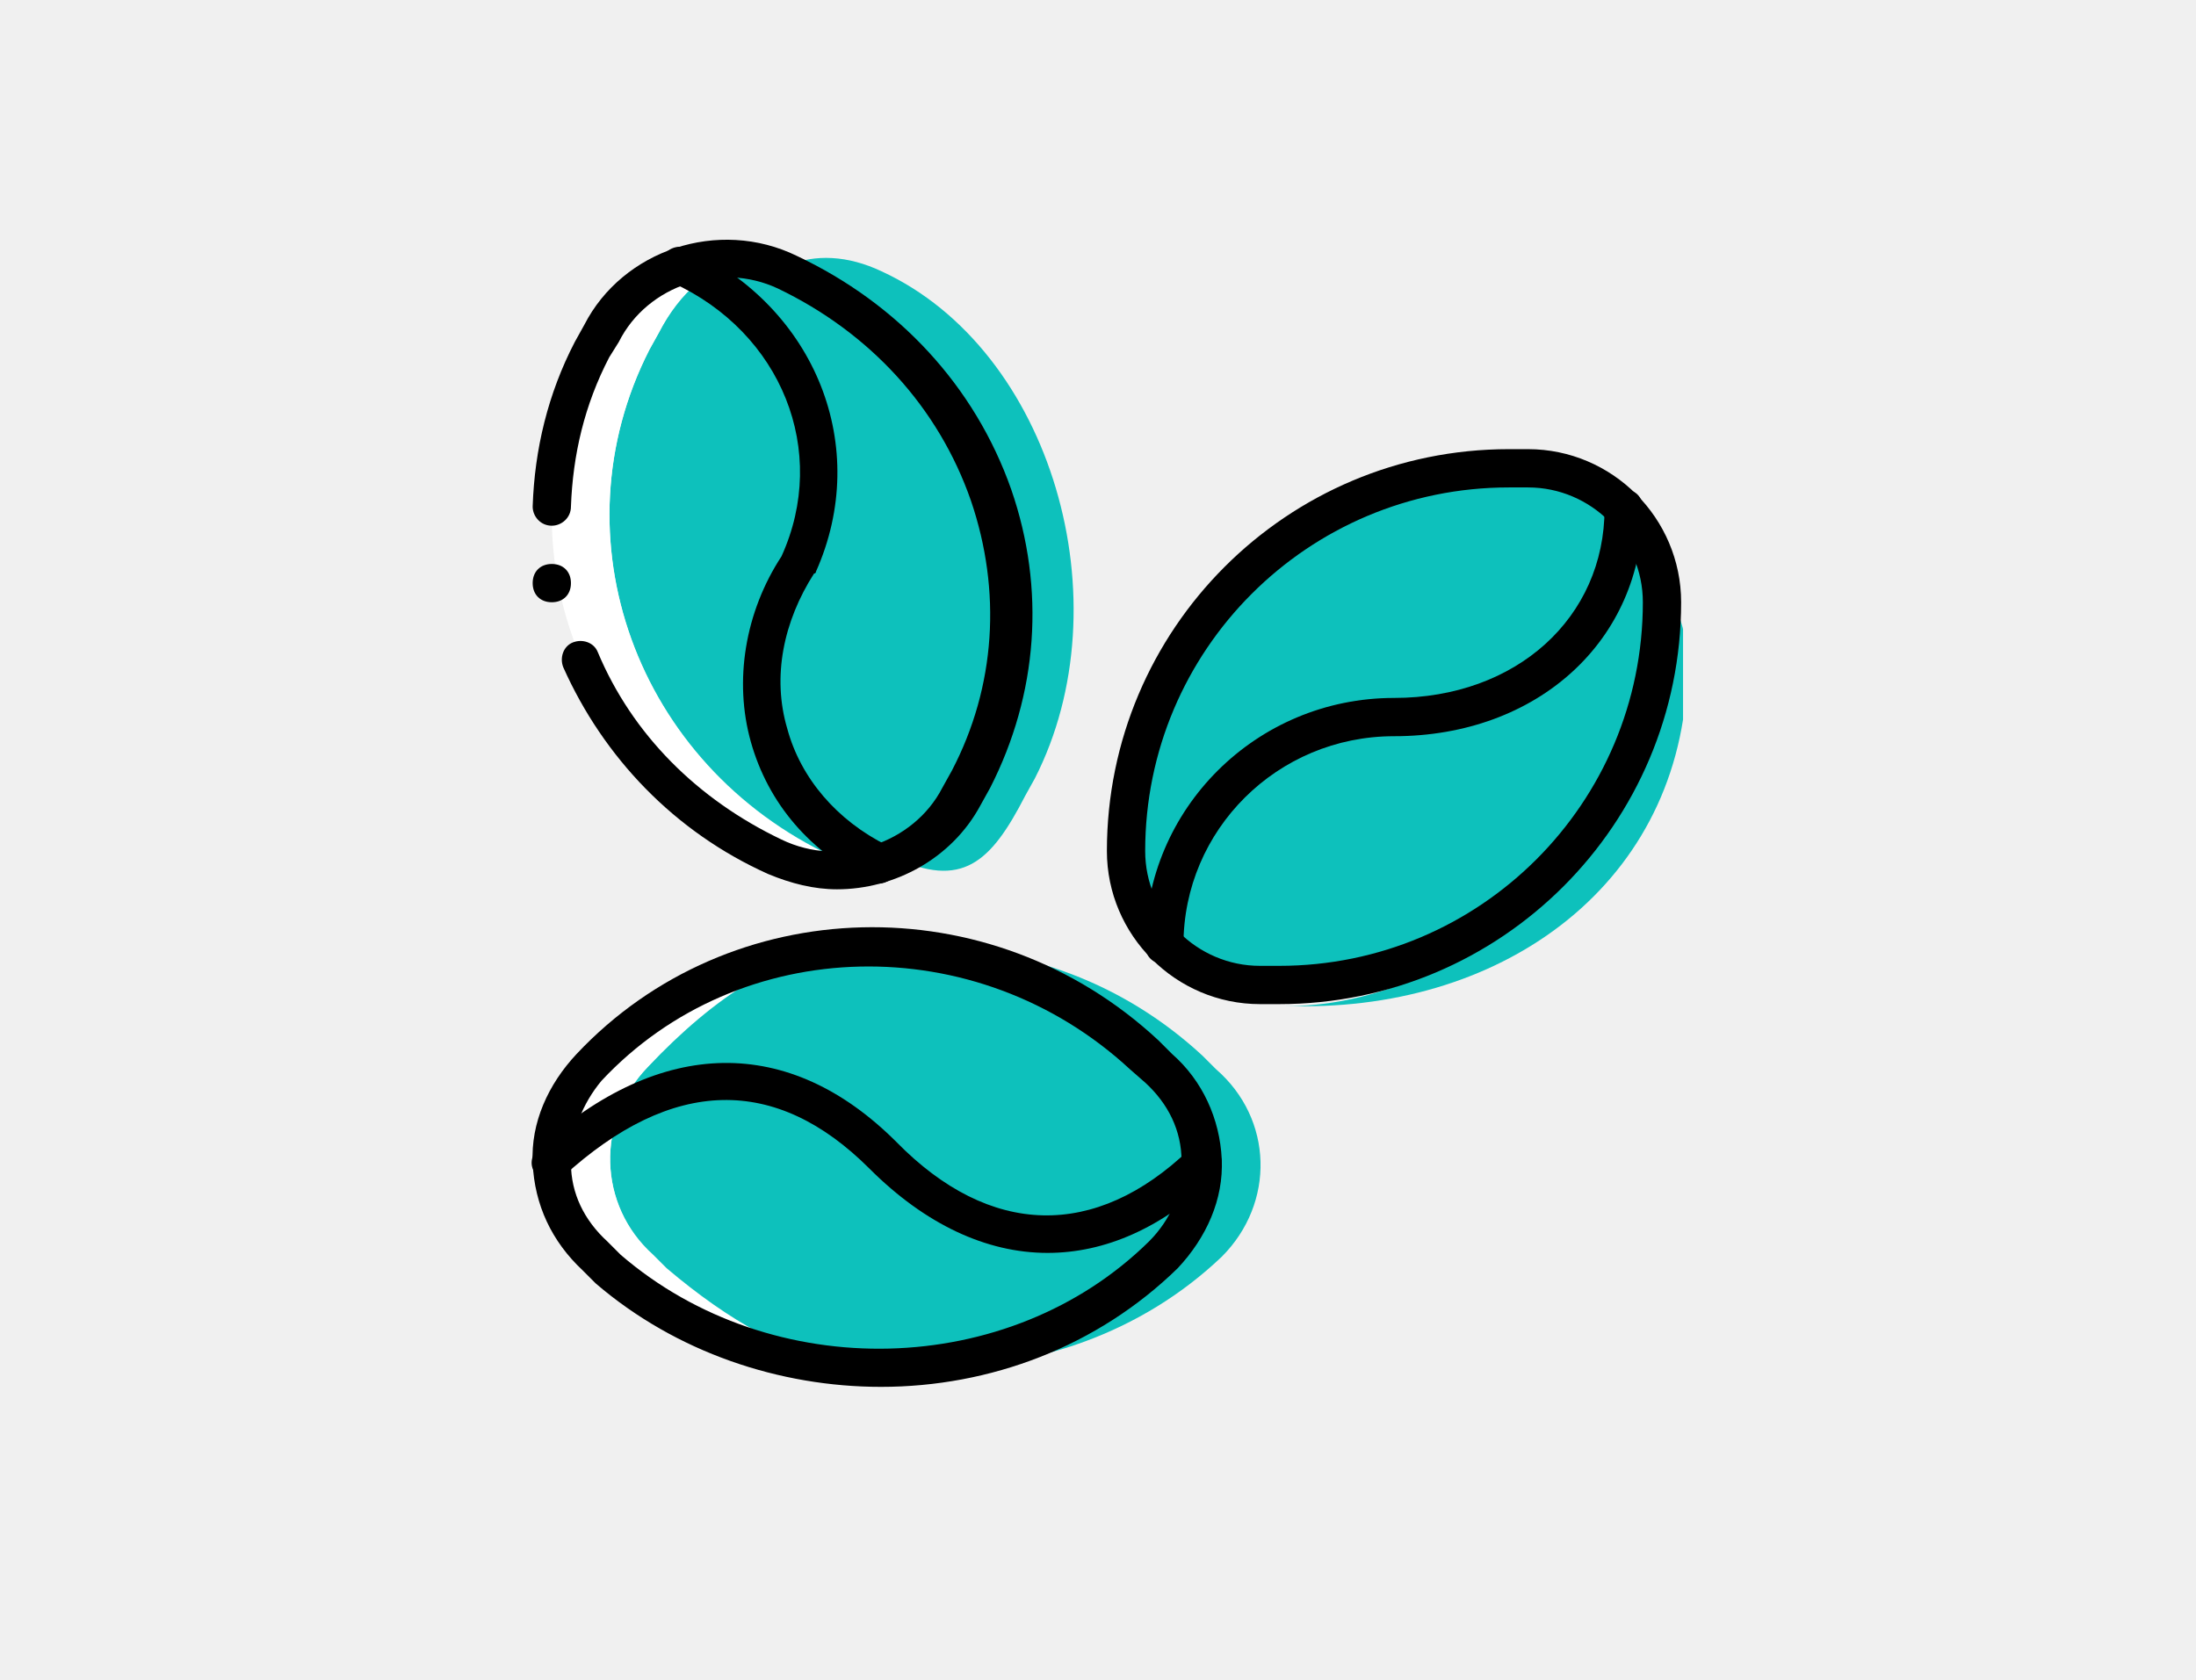
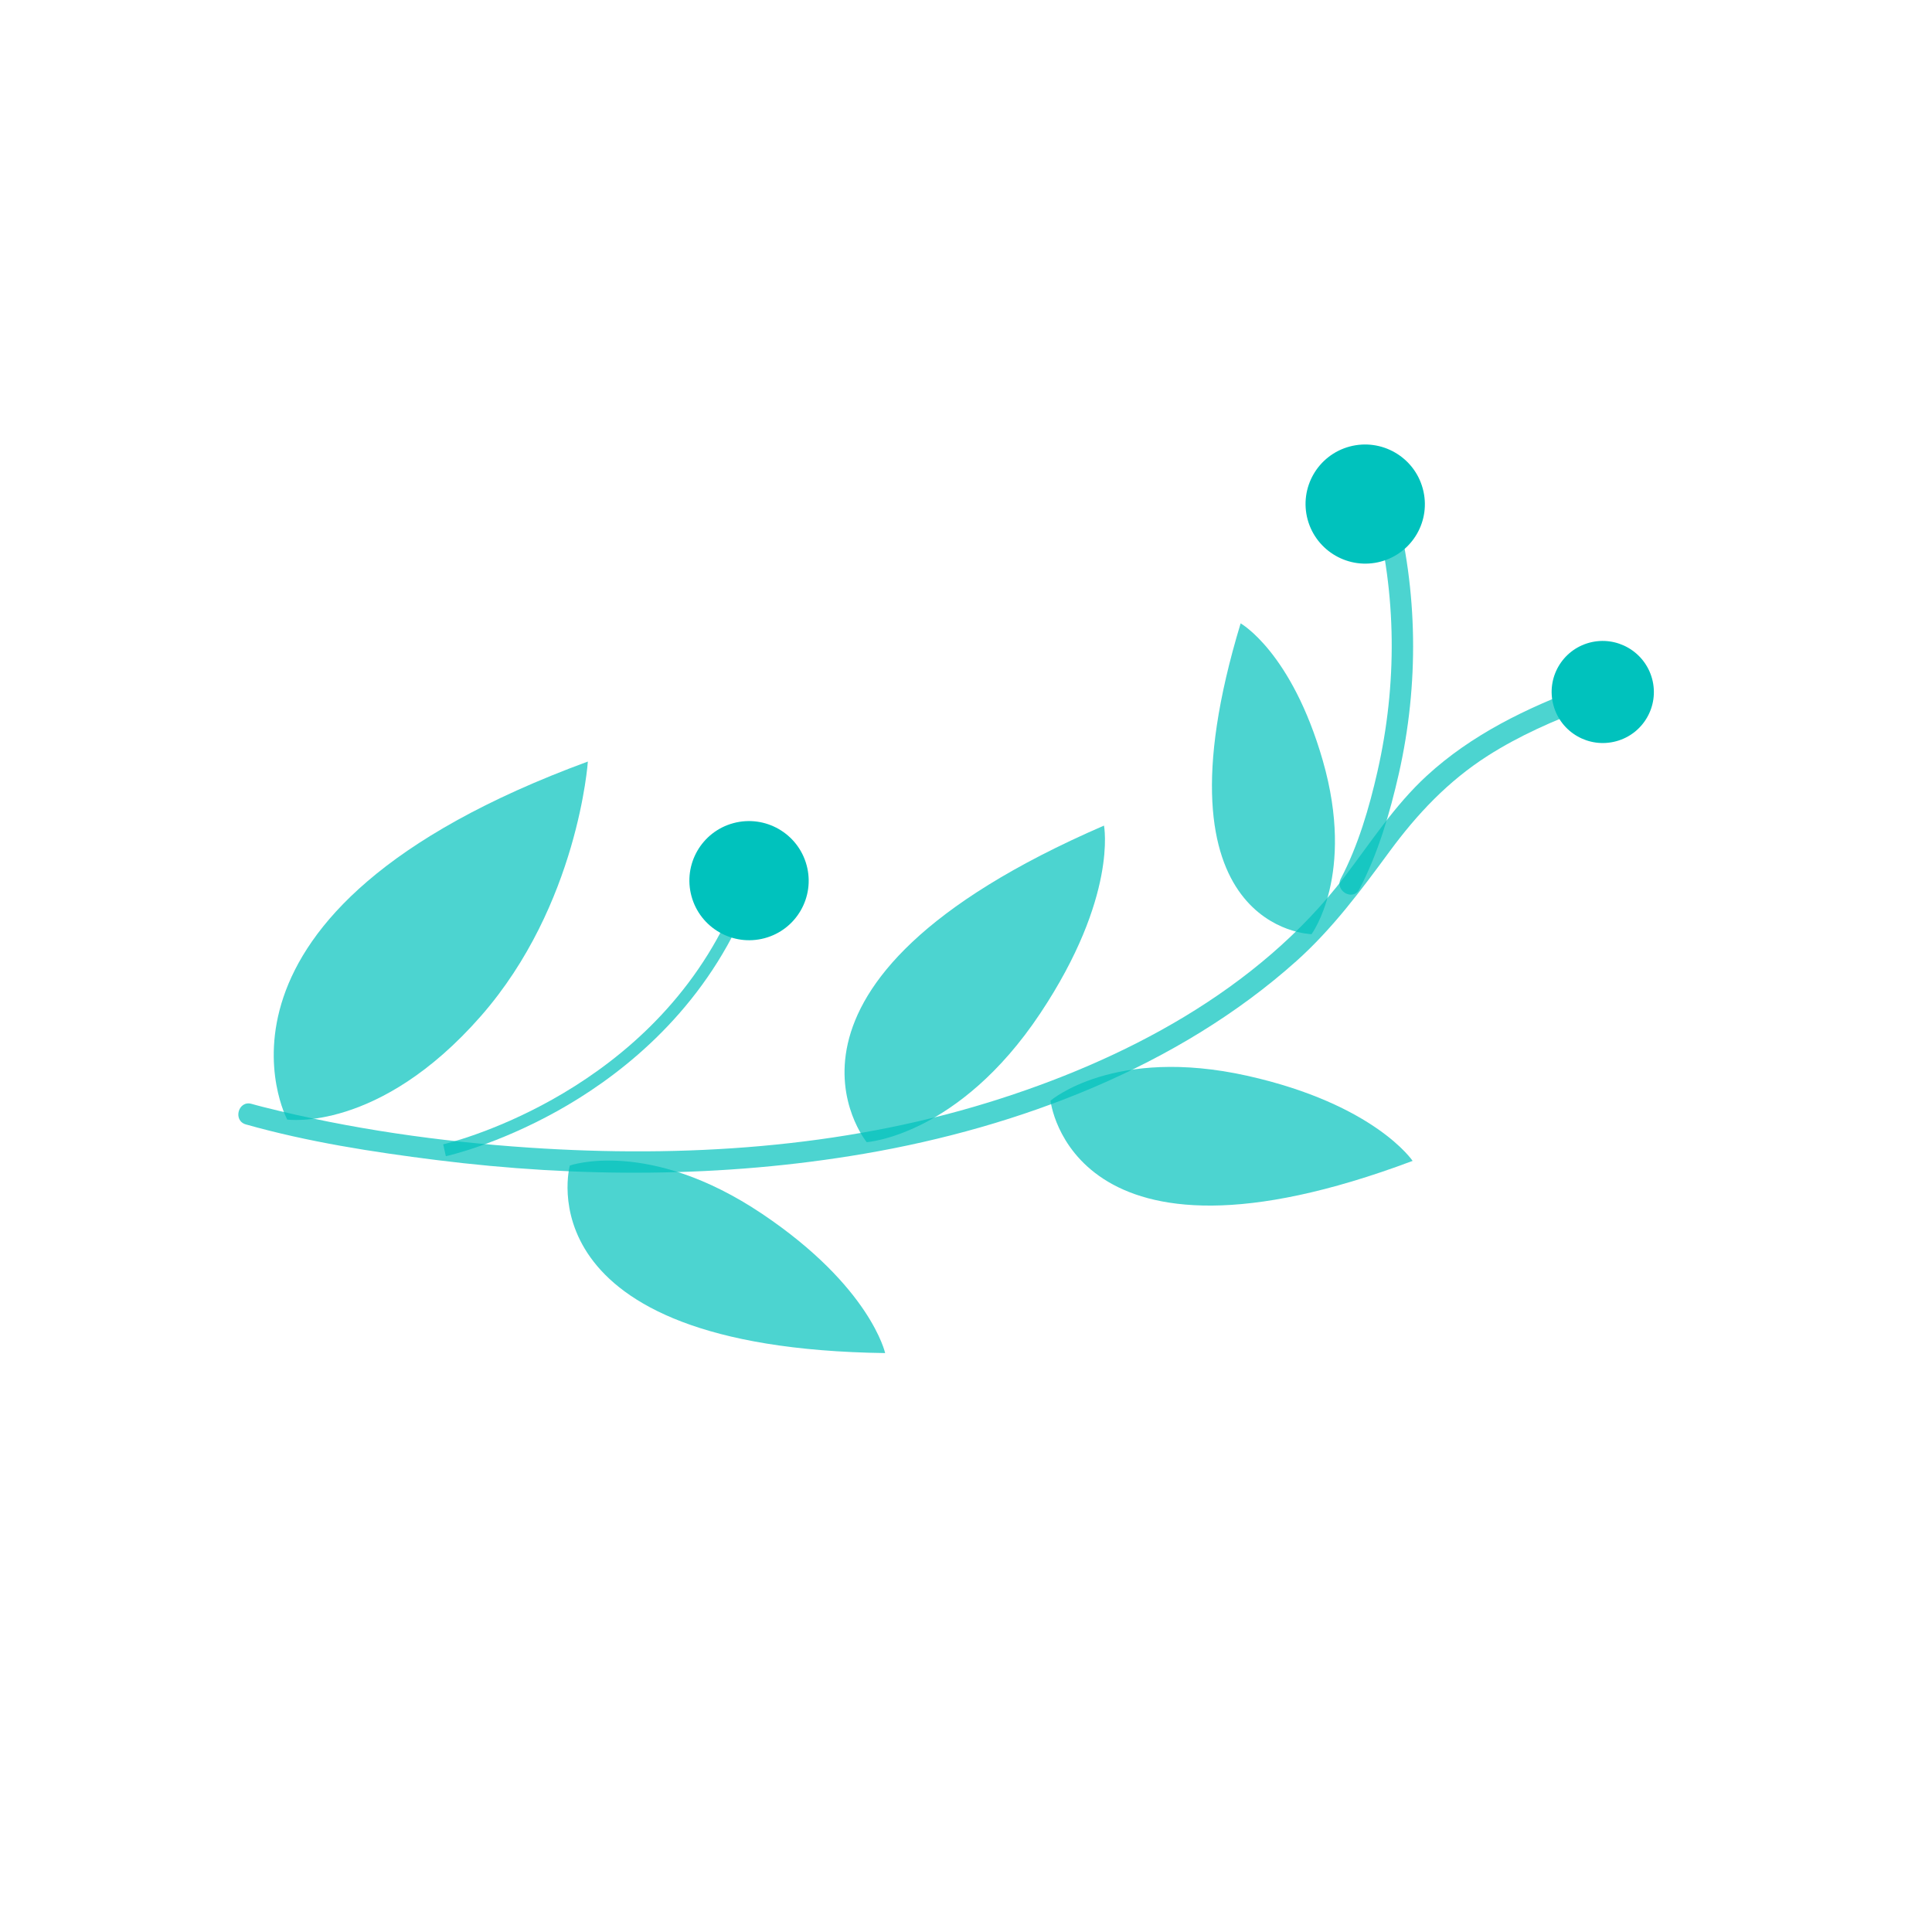
- <svg xmlns="http://www.w3.org/2000/svg" width="979" height="749" viewBox="0 0 979 749" fill="none">
-   <g clip-path="url(#clip0)">
-     <path d="M317.116 155.993L321.383 148.313C335.89 119.3 362.343 106.5 393.063 121.006C469.01 155.993 501.436 268.633 461.33 347.139L457.063 354.819C441.703 384.686 428.903 396.632 398.183 382.126C311.142 341.166 274.449 239.619 317.116 155.993Z" fill="#0DC1BC" />
-     <path d="M691.729 234.499H683.196C679.783 234.499 676.369 234.499 673.809 235.352C703.676 238.765 726.716 264.365 726.716 295.085C726.716 388.952 644.796 448.685 573.116 448.685H581.649C675.516 448.685 752.316 389.805 752.316 295.085C751.462 260.953 725.009 234.499 691.729 234.499Z" fill="#0DC1BC" />
-     <path d="M297.394 566.163L291.374 560.135C266.433 537.743 265.573 499.851 288.794 475.737C354.158 405.118 414.362 402.535 486.606 469.708L492.626 475.737C517.567 498.128 518.427 536.02 495.206 560.135C428.982 625.586 368.778 628.169 297.394 566.163Z" fill="#0DC1BC" />
-     <path d="M377.413 608.177C351.813 603.91 325.36 589.404 297.2 565.51L291.227 559.537C266.48 537.35 265.627 499.804 288.667 475.91C319.387 443.483 348.4 425.563 378.267 422.15C335.6 424.71 294.64 442.63 263.067 475.91C240.027 499.803 240.88 536.497 265.627 559.537L271.6 565.51C301.466 591.111 339.013 605.617 377.413 608.177C377.413 608.177 377.413 609.031 377.413 608.177Z" fill="white" />
-     <path d="M516.506 476.764L510.533 470.791C475.546 438.364 431.173 422.151 386.8 423.004C417.52 423.004 449.947 438.364 484.933 470.791L490.906 476.764C515.653 498.951 516.506 536.497 493.466 560.391C457.626 595.378 423.493 612.444 387.653 609.884C435.44 610.737 483.226 594.524 519.066 560.391C542.96 536.497 542.106 498.951 516.506 476.764Z" fill="#0DC1BC" />
-     <path d="M542.106 476.764L536.133 470.791C501.146 438.364 456.773 422.151 412.4 423.004C443.12 423.004 475.547 438.364 510.533 470.791L516.506 476.764C541.253 498.951 542.106 536.497 519.066 560.391C483.226 595.378 449.093 612.444 413.253 609.884C461.04 610.737 508.826 594.524 544.666 560.391C568.56 536.497 567.706 498.951 542.106 476.764Z" fill="#0DC1BC" />
-     <path d="M561.733 439.217H553.2C519.92 439.217 502 412.764 502 379.484C502 285.617 599.28 208.817 647.067 208.817H655.6C688.88 208.817 715.333 235.27 715.333 268.55C715.333 363.271 633.413 439.217 561.733 439.217Z" fill="#0DC1BC" />
-     <path d="M677.786 208.817H669.253C665.84 208.817 662.426 208.817 659.866 209.67C689.733 213.083 712.773 238.683 712.773 269.403C712.773 363.27 630.853 440.07 559.173 440.07H567.706C661.573 440.07 738.373 364.123 738.373 269.403C737.52 235.271 711.066 208.817 677.786 208.817Z" fill="#0DC1BC" />
-     <path d="M289.52 155.911L293.787 148.231C308.294 119.218 334.747 106.418 365.467 120.924C441.414 155.911 473.84 268.551 433.734 347.057L429.467 354.737C414.107 384.604 401.307 396.55 370.587 382.044C283.546 341.084 246.853 239.537 289.52 155.911Z" fill="#0DC1BC" />
-     <path d="M371.44 382.044C283.546 341.084 246.853 239.537 289.52 155.911L293.787 148.231C303.174 130.311 316.827 118.364 333.04 115.804C306.587 112.391 280.133 124.337 268.187 148.231L263.92 155.911C221.253 239.538 257.093 341.084 345.84 382.044C358.64 388.017 372.293 388.871 385.093 387.164C380.826 386.311 376.56 384.604 371.44 382.044Z" fill="white" />
-     <path d="M570.266 447.751H561.733C524.186 447.751 493.466 417.031 493.466 379.484C493.466 280.497 573.679 200.284 672.666 200.284H681.199C718.746 200.284 749.466 231.004 749.466 268.551C749.466 367.537 669.253 447.751 570.266 447.751ZM672.666 217.351C583.066 217.351 510.533 289.884 510.533 379.484C510.533 407.644 533.573 430.684 561.733 430.684H570.266C659.866 430.684 732.399 358.151 732.399 268.551C732.399 240.391 709.359 217.351 681.199 217.351H672.666V217.351Z" fill="black" />
-     <path d="M519.066 429.831C513.946 429.831 510.533 426.418 510.533 421.298C510.533 360.711 560.026 311.218 621.466 311.218C676.079 311.218 715.333 275.378 715.333 226.738C715.333 221.618 718.746 218.205 723.866 218.205C728.986 218.205 732.399 221.618 732.399 226.738C732.399 285.618 685.466 328.285 621.466 328.285C569.413 328.285 527.599 370.098 527.599 421.298C527.6 425.564 524.186 429.831 519.066 429.831Z" fill="black" />
-     <path d="M373.146 396.551C362.906 396.551 352.666 393.991 342.426 389.724C300.613 370.951 269.039 337.671 251.119 297.564C249.412 293.297 251.119 288.177 255.386 286.471C259.653 284.765 264.773 286.471 266.479 290.738C281.839 327.431 310.852 356.445 348.399 374.365C374.852 387.165 407.279 376.072 420.079 351.325L424.346 343.645C443.973 306.098 446.533 263.432 432.879 223.325C418.372 181.512 387.652 148.232 346.692 128.605C321.092 116.658 288.665 126.898 275.865 152.498L271.6 159.324C260.507 180.657 255.387 202.844 254.533 225.884C254.533 231.004 250.266 234.417 246 234.417C240.88 234.417 237.467 230.15 237.467 225.884C238.32 200.284 244.294 175.537 256.24 152.497L260.507 144.817C277.574 111.537 320.24 97.03 355.227 114.097C400.454 135.43 434.587 172.124 450.8 218.204C466.16 262.577 462.747 309.511 441.413 351.324L437.146 359.004C424.346 382.897 398.746 396.551 373.146 396.551Z" fill="black" />
-     <path d="M391.92 393.991C391.067 393.991 389.36 393.991 388.507 393.138C361.2 380.338 342.427 358.151 334.747 330.845C327.067 303.538 332.187 272.818 348.4 248.072C369.733 201.139 348.4 148.232 299.76 126.045C295.493 124.338 293.787 119.218 295.493 114.952C297.2 110.684 302.32 108.977 306.586 110.684C363.759 137.137 388.506 199.431 363.759 254.897C363.759 255.75 362.906 255.75 362.906 255.75C349.253 277.083 344.133 301.83 350.959 324.87C356.932 347.057 373.146 365.83 395.332 376.923C399.599 378.63 401.305 383.75 399.599 388.016C398.746 391.431 395.333 393.991 391.92 393.991Z" fill="black" />
-     <path d="M392.773 618.417C347.546 618.417 301.466 603.057 265.626 572.337L259.653 566.364C246 553.564 238.32 537.351 237.466 518.577C236.613 500.657 244.293 483.59 257.093 469.937C325.36 397.404 441.413 393.99 516.506 463.964L522.479 469.937C536.132 481.884 543.812 498.95 544.666 516.87C545.519 534.79 537.839 551.857 525.039 565.51C489.2 600.497 441.413 618.417 392.773 618.417ZM276.72 559.537C344.133 617.564 449.947 615.004 512.24 553.564C521.627 544.177 527.6 531.377 526.747 517.724C526.747 504.071 520.774 492.124 510.534 482.737L503.707 476.764C435.44 413.617 329.627 416.177 268.187 481.884C259.654 492.124 254.534 504.924 254.534 518.577C254.534 532.23 260.507 544.177 270.747 553.564L276.72 559.537Z" fill="black" />
-     <path d="M467.013 558.684C439.706 558.684 412.4 545.884 387.653 521.137C345.84 479.324 299.76 480.177 251.12 524.55C247.707 527.963 242.587 527.11 239.173 523.697C235.76 520.284 236.613 515.164 240.026 511.75C294.639 462.257 351.813 461.403 399.599 509.19C441.412 551.857 488.346 552.71 530.159 512.603C533.572 509.19 538.692 509.19 542.106 512.603C545.519 516.016 545.519 521.136 542.106 524.55C518.213 547.591 492.613 558.684 467.013 558.684Z" fill="black" />
-     <path d="M254.533 260.017C254.533 254.897 251.12 251.484 246 251.484C240.88 251.484 237.467 254.897 237.467 260.017C237.467 265.137 240.88 268.55 246 268.55C251.12 268.55 254.533 265.137 254.533 260.017Z" fill="black" />
-   </g>
-   <defs>
-     <clipPath id="clip0">
-       <rect width="513.32" height="513.32" fill="white" transform="translate(237 106)" />
-     </clipPath>
-   </defs>
+ <svg xmlns="http://www.w3.org/2000/svg" width="40" height="40" viewBox="0 0 40 40" fill="none">
+   <rect width="40" height="40" fill="white" />
+   <path d="M5.091 23.28C6.375 23.643 7.714 23.851 9.034 24.017C11.972 24.386 14.97 24.387 17.891 23.887C21.096 23.339 24.39 22.09 26.839 19.899C27.587 19.23 28.178 18.433 28.77 17.628C29.342 16.85 29.985 16.169 30.805 15.646C31.457 15.23 32.172 14.917 32.895 14.647C33.16 14.549 33.047 14.122 32.78 14.221C31.605 14.659 30.466 15.209 29.537 16.064C28.874 16.674 28.386 17.433 27.844 18.144C26.04 20.508 23.261 21.961 20.463 22.825C17.404 23.769 14.146 23.974 10.964 23.761C9.11 23.637 7.249 23.374 5.446 22.918C5.366 22.897 5.286 22.877 5.207 22.854C4.932 22.777 4.817 23.203 5.091 23.28Z" fill="#00C2BD" fill-opacity="0.7" />
+   <path d="M28.143 18.412C28.533 17.669 28.777 16.829 28.962 16.015C29.379 14.171 29.358 12.239 28.872 10.409C28.799 10.134 28.373 10.249 28.446 10.524C28.92 12.308 28.927 14.172 28.52 15.968C28.349 16.722 28.121 17.503 27.76 18.192C27.629 18.443 28.011 18.664 28.143 18.412Z" fill="#00C2BD" fill-opacity="0.7" />
+   <path d="M27.073 10.757C27.252 11.414 27.93 11.804 28.588 11.627C29.247 11.45 29.636 10.774 29.457 10.116C29.279 9.458 28.601 9.069 27.943 9.245C27.284 9.422 26.895 10.099 27.073 10.757Z" fill="#00C2BD" />
+   <path d="M17.944 23.647C17.944 23.647 15.264 20.383 22.857 17.093C22.857 17.093 23.146 18.564 21.537 20.981C19.844 23.523 17.944 23.647 17.944 23.647Z" fill="#00C2BD" fill-opacity="0.7" />
+   <path d="M27.154 19.341C27.154 19.341 23.754 19.277 25.686 12.906C25.686 12.906 26.74 13.498 27.387 15.747C28.067 18.112 27.154 19.341 27.154 19.341Z" fill="#00C2BD" fill-opacity="0.7" />
+   <path d="M5.946 23.179C5.946 23.179 3.663 18.894 12.171 15.767C12.171 15.767 11.971 18.736 9.958 21.035C7.841 23.452 5.946 23.179 5.946 23.179Z" fill="#00C2BD" fill-opacity="0.7" />
+   <path d="M21.75 22.788C21.75 22.788 22.172 26.69 29.247 24.035C29.247 24.035 28.464 22.864 25.829 22.274C23.06 21.655 21.75 22.788 21.75 22.788Z" fill="#00C2BD" fill-opacity="0.7" />
+   <path d="M11.798 24.131C11.798 24.131 10.762 27.912 18.326 28.014C18.326 28.014 18.025 26.642 15.786 25.136C13.432 23.553 11.798 24.131 11.798 24.131Z" fill="#00C2BD" fill-opacity="0.7" />
+   <path d="M9.231 23.938L9.176 23.692C9.216 23.683 13.209 22.758 15.021 19.105L15.248 19.216C14.272 21.184 12.689 22.363 11.533 23.006C10.281 23.701 9.274 23.929 9.231 23.938Z" fill="#00C2BD" fill-opacity="0.7" />
+   <path d="M32.162 14.601C32.314 15.165 32.895 15.499 33.46 15.347C34.024 15.196 34.357 14.616 34.205 14.053C34.052 13.489 33.471 13.155 32.907 13.306C32.342 13.458 32.009 14.038 32.162 14.601Z" fill="#00C2BD" />
+   <path d="M14.316 18.553C14.494 19.211 15.172 19.601 15.831 19.424C16.489 19.247 16.878 18.57 16.7 17.913C16.522 17.255 15.844 16.865 15.185 17.042C14.527 17.219 14.138 17.895 14.316 18.553Z" fill="#00C2BD" />
</svg>
